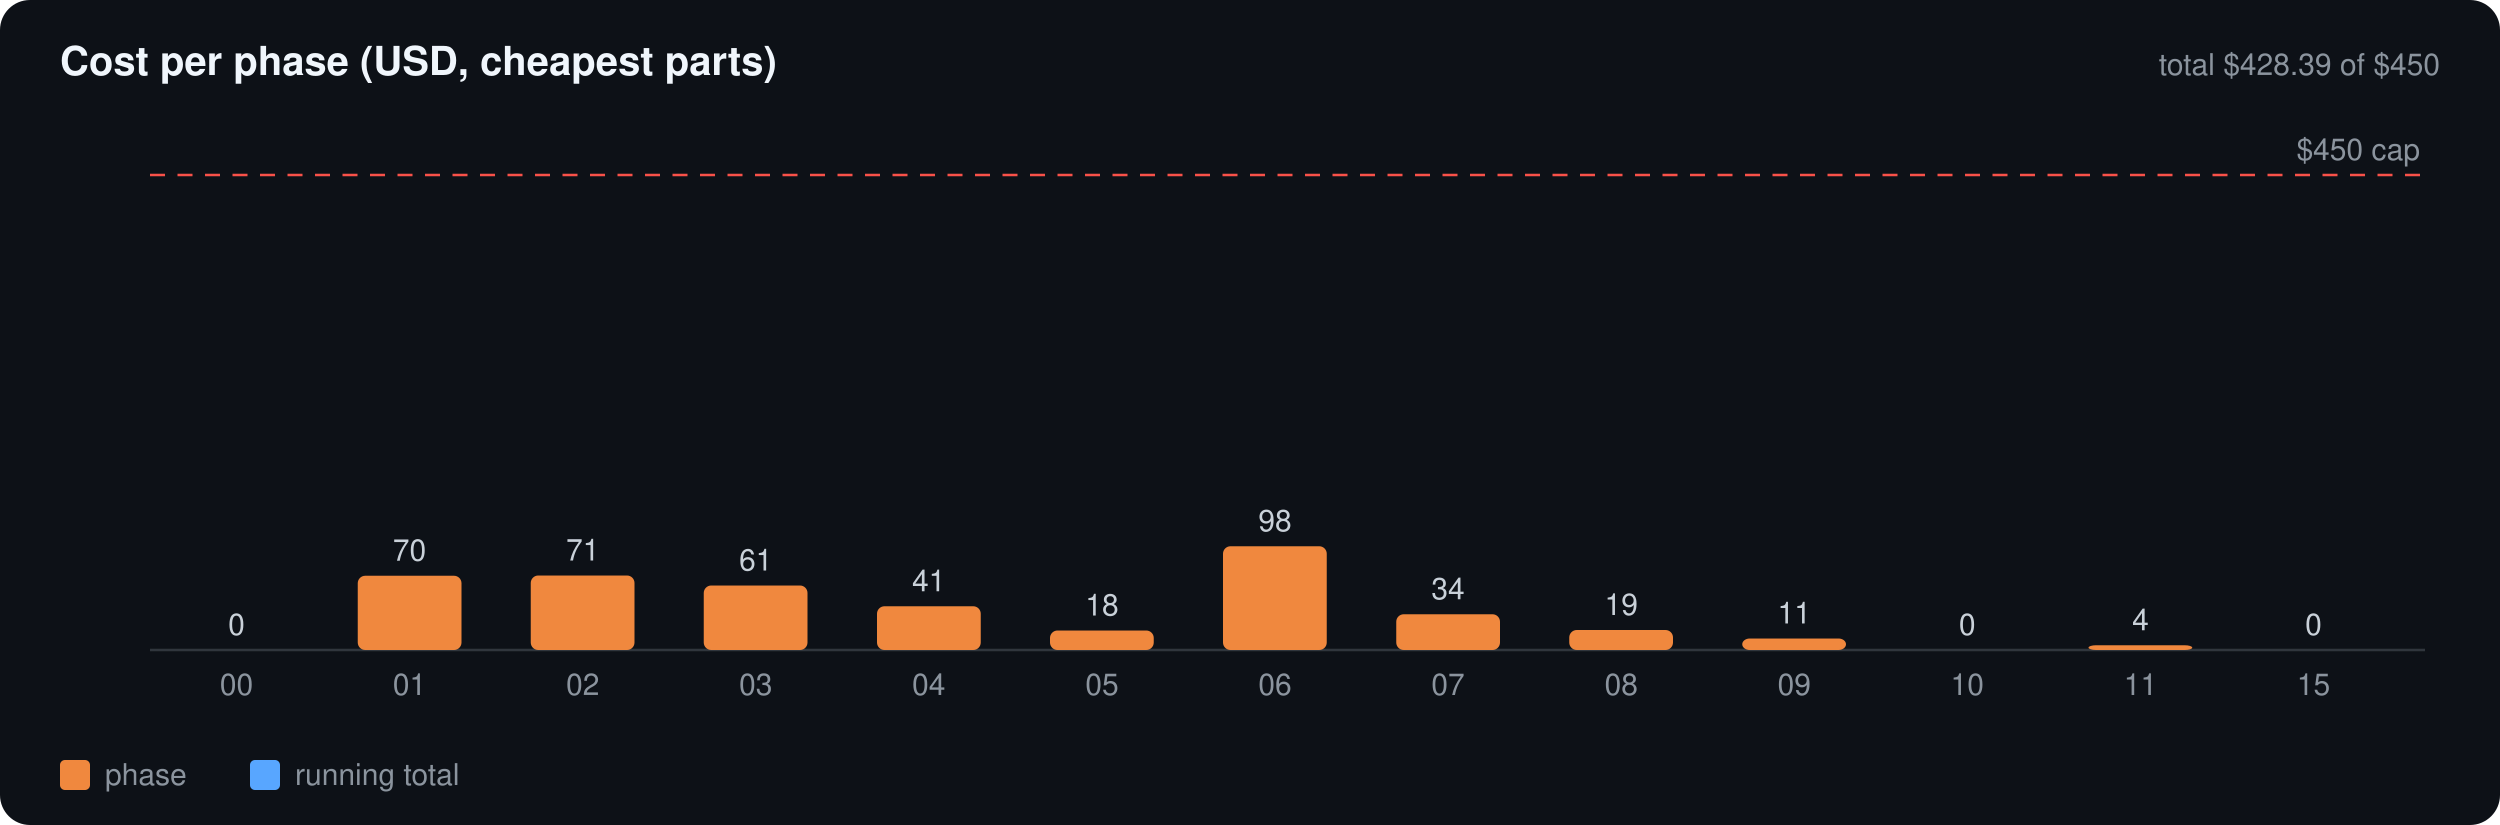
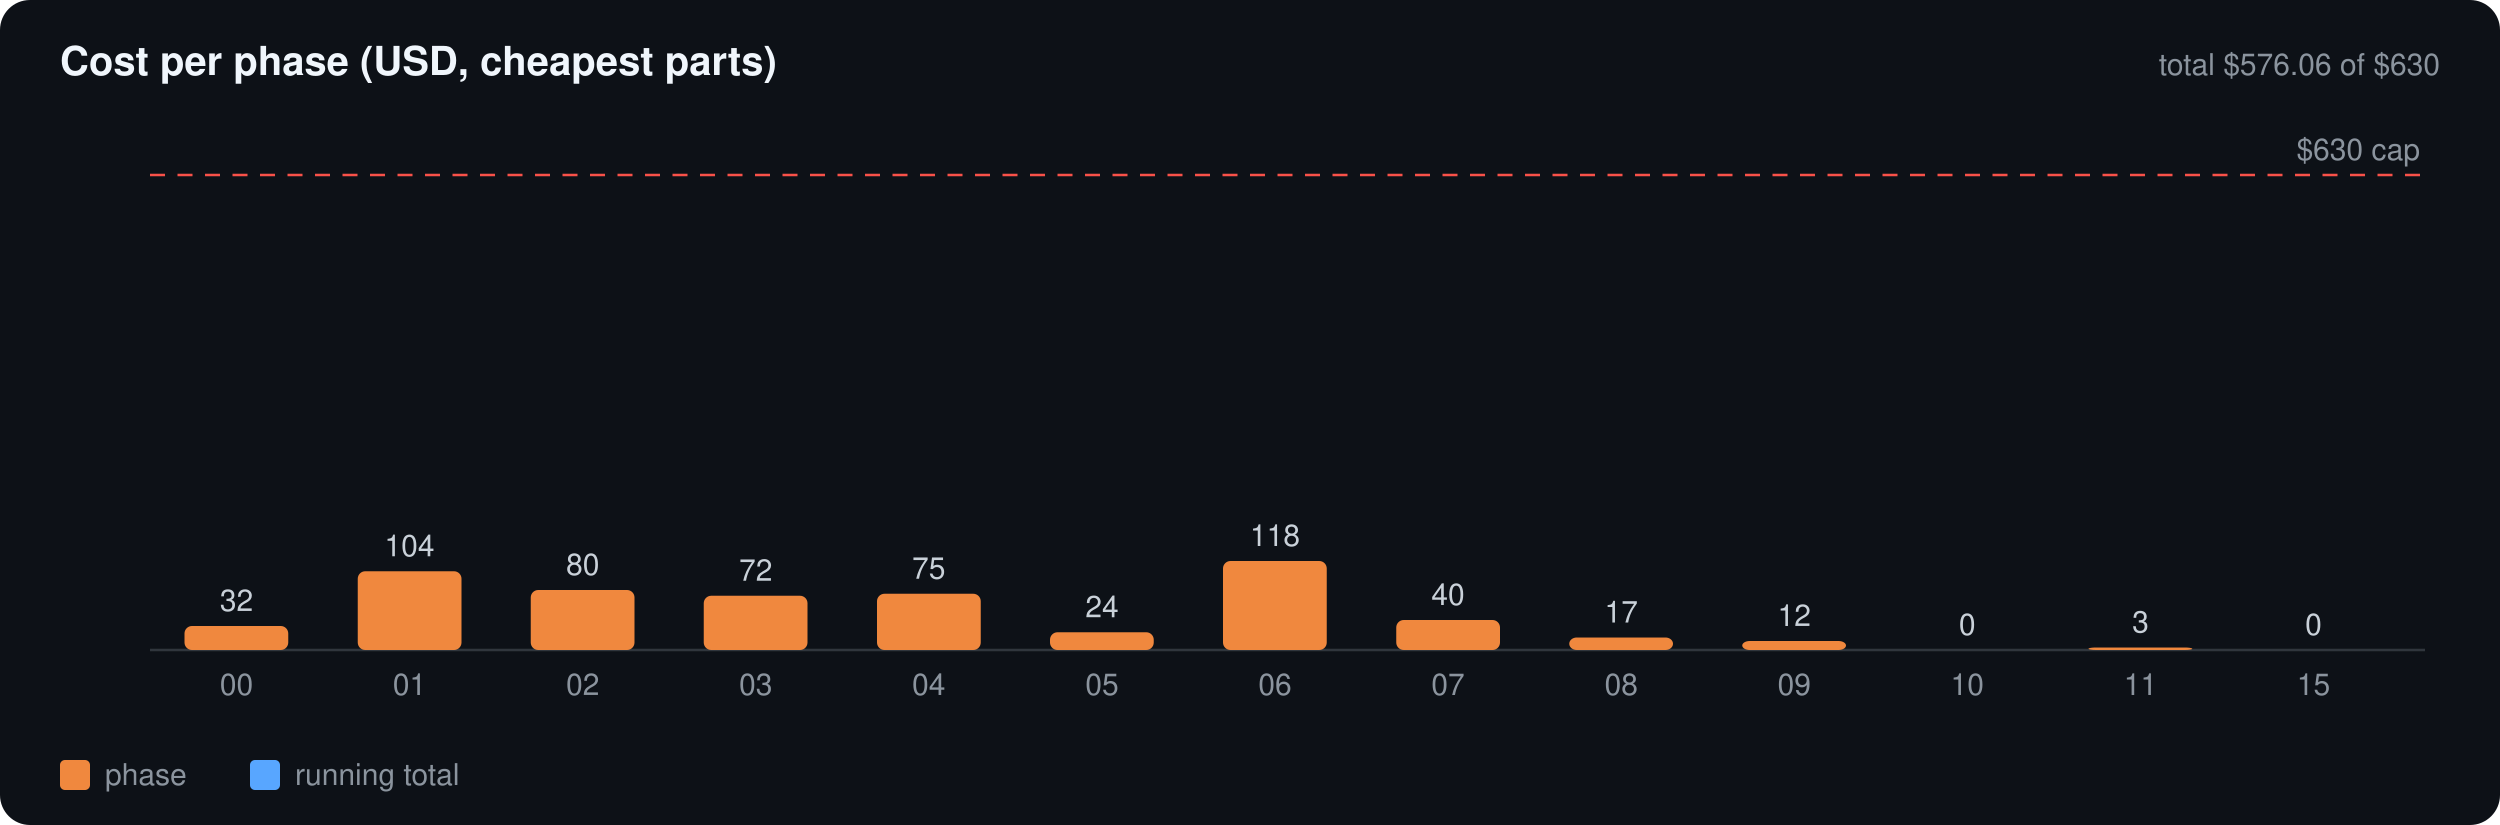
<svg xmlns="http://www.w3.org/2000/svg" viewBox="0 0 1000 330" font-family="Segoe UI,Helvetica,Arial,sans-serif">
  <style>.v{fill:#c9d1d9;font-size:12px;text-anchor:middle} .l{fill:#8b949e;font-size:12px;text-anchor:middle}
.t{fill:#f0f6fc;font-size:16px;font-weight:600} .s{fill:#8b949e;font-size:12px}</style>
  <rect width="1000" height="330" rx="12" fill="#0d1117" />
  <text class="t" x="24" y="30">Cost per phase (USD, cheapest parts)</text>
-   <text class="s" x="976" y="30" text-anchor="end">total $428.39 of $450</text>
+   <text class="s" x="976" y="30" text-anchor="end">total $576.06 of $630</text>
  <line x1="60" y1="70" x2="970" y2="70" stroke="#f85149" stroke-dasharray="6 5" />
-   <text class="s" x="968" y="64" text-anchor="end">$450 cap</text>
+   <text class="s" x="968" y="64" text-anchor="end">$630 cap</text>
  <line x1="60" y1="260" x2="970" y2="260" stroke="#30363d" />
-   <rect x="73.8" y="260.0" width="41.5" height="0.0" rx="3" fill="#f0883e">
-     <animate attributeName="height" from="0" to="0.0" dur="1s" fill="freeze" />
-     <animate attributeName="y" from="260" to="260.0" dur="1s" fill="freeze" />
+   <rect x="73.8" y="250.4" width="41.5" height="9.6" rx="3" fill="#f0883e">
+     <animate attributeName="height" from="0" to="9.6" dur="1s" fill="freeze" />
+     <animate attributeName="y" from="260" to="250.4" dur="1s" fill="freeze" />
  </rect>
-   <text x="94.6" y="254.0" class="v">0</text>
+   <text x="94.6" y="244.4" class="v">32</text>
  <text x="94.6" y="278" class="l">00</text>
-   <rect x="143.1" y="230.3" width="41.5" height="29.7" rx="3" fill="#f0883e">
-     <animate attributeName="height" from="0" to="29.7" dur="1s" fill="freeze" />
-     <animate attributeName="y" from="260" to="230.3" dur="1s" fill="freeze" />
+   <rect x="143.1" y="228.5" width="41.5" height="31.5" rx="3" fill="#f0883e">
+     <animate attributeName="height" from="0" to="31.5" dur="1s" fill="freeze" />
+     <animate attributeName="y" from="260" to="228.5" dur="1s" fill="freeze" />
  </rect>
-   <text x="163.8" y="224.3" class="v">70</text>
+   <text x="163.8" y="222.5" class="v">104</text>
  <text x="163.8" y="278" class="l">01</text>
-   <rect x="212.3" y="230.2" width="41.5" height="29.8" rx="3" fill="#f0883e">
-     <animate attributeName="height" from="0" to="29.8" dur="1s" fill="freeze" />
-     <animate attributeName="y" from="260" to="230.2" dur="1s" fill="freeze" />
+   <rect x="212.3" y="236.0" width="41.5" height="24.0" rx="3" fill="#f0883e">
+     <animate attributeName="height" from="0" to="24.0" dur="1s" fill="freeze" />
+     <animate attributeName="y" from="260" to="236.0" dur="1s" fill="freeze" />
  </rect>
-   <text x="233.1" y="224.2" class="v">71</text>
+   <text x="233.1" y="230.0" class="v">80</text>
  <text x="233.1" y="278" class="l">02</text>
-   <rect x="281.5" y="234.2" width="41.5" height="25.8" rx="3" fill="#f0883e">
-     <animate attributeName="height" from="0" to="25.8" dur="1s" fill="freeze" />
-     <animate attributeName="y" from="260" to="234.2" dur="1s" fill="freeze" />
+   <rect x="281.5" y="238.3" width="41.5" height="21.7" rx="3" fill="#f0883e">
+     <animate attributeName="height" from="0" to="21.7" dur="1s" fill="freeze" />
+     <animate attributeName="y" from="260" to="238.3" dur="1s" fill="freeze" />
  </rect>
-   <text x="302.3" y="228.2" class="v">61</text>
+   <text x="302.3" y="232.3" class="v">72</text>
  <text x="302.3" y="278" class="l">03</text>
-   <rect x="350.8" y="242.5" width="41.5" height="17.5" rx="3" fill="#f0883e">
-     <animate attributeName="height" from="0" to="17.5" dur="1s" fill="freeze" />
-     <animate attributeName="y" from="260" to="242.5" dur="1s" fill="freeze" />
+   <rect x="350.8" y="237.5" width="41.5" height="22.5" rx="3" fill="#f0883e">
+     <animate attributeName="height" from="0" to="22.5" dur="1s" fill="freeze" />
+     <animate attributeName="y" from="260" to="237.5" dur="1s" fill="freeze" />
  </rect>
-   <text x="371.5" y="236.5" class="v">41</text>
+   <text x="371.5" y="231.5" class="v">75</text>
  <text x="371.5" y="278" class="l">04</text>
-   <rect x="420.0" y="252.2" width="41.5" height="7.8" rx="3" fill="#f0883e">
-     <animate attributeName="height" from="0" to="7.8" dur="1s" fill="freeze" />
-     <animate attributeName="y" from="260" to="252.2" dur="1s" fill="freeze" />
+   <rect x="420.0" y="252.9" width="41.5" height="7.1" rx="3" fill="#f0883e">
+     <animate attributeName="height" from="0" to="7.1" dur="1s" fill="freeze" />
+     <animate attributeName="y" from="260" to="252.9" dur="1s" fill="freeze" />
  </rect>
-   <text x="440.8" y="246.2" class="v">18</text>
+   <text x="440.8" y="246.9" class="v">24</text>
  <text x="440.8" y="278" class="l">05</text>
-   <rect x="489.2" y="218.5" width="41.5" height="41.5" rx="3" fill="#f0883e">
-     <animate attributeName="height" from="0" to="41.5" dur="1s" fill="freeze" />
-     <animate attributeName="y" from="260" to="218.5" dur="1s" fill="freeze" />
+   <rect x="489.2" y="224.4" width="41.5" height="35.6" rx="3" fill="#f0883e">
+     <animate attributeName="height" from="0" to="35.6" dur="1s" fill="freeze" />
+     <animate attributeName="y" from="260" to="224.4" dur="1s" fill="freeze" />
  </rect>
-   <text x="510.0" y="212.5" class="v">98</text>
+   <text x="510.0" y="218.4" class="v">118</text>
  <text x="510.0" y="278" class="l">06</text>
-   <rect x="558.5" y="245.7" width="41.5" height="14.3" rx="3" fill="#f0883e">
-     <animate attributeName="height" from="0" to="14.3" dur="1s" fill="freeze" />
-     <animate attributeName="y" from="260" to="245.7" dur="1s" fill="freeze" />
+   <rect x="558.5" y="248.0" width="41.5" height="12.0" rx="3" fill="#f0883e">
+     <animate attributeName="height" from="0" to="12.0" dur="1s" fill="freeze" />
+     <animate attributeName="y" from="260" to="248.0" dur="1s" fill="freeze" />
  </rect>
-   <text x="579.2" y="239.7" class="v">34</text>
+   <text x="579.2" y="242.0" class="v">40</text>
  <text x="579.2" y="278" class="l">07</text>
-   <rect x="627.7" y="252.0" width="41.5" height="8.0" rx="3" fill="#f0883e">
-     <animate attributeName="height" from="0" to="8.0" dur="1s" fill="freeze" />
-     <animate attributeName="y" from="260" to="252.0" dur="1s" fill="freeze" />
+   <rect x="627.7" y="255.0" width="41.5" height="5.0" rx="3" fill="#f0883e">
+     <animate attributeName="height" from="0" to="5.0" dur="1s" fill="freeze" />
+     <animate attributeName="y" from="260" to="255.0" dur="1s" fill="freeze" />
  </rect>
-   <text x="648.5" y="246.0" class="v">19</text>
+   <text x="648.5" y="249.0" class="v">17</text>
  <text x="648.5" y="278" class="l">08</text>
-   <rect x="696.9" y="255.4" width="41.5" height="4.6" rx="3" fill="#f0883e">
-     <animate attributeName="height" from="0" to="4.6" dur="1s" fill="freeze" />
-     <animate attributeName="y" from="260" to="255.4" dur="1s" fill="freeze" />
+   <rect x="696.9" y="256.4" width="41.5" height="3.6" rx="3" fill="#f0883e">
+     <animate attributeName="height" from="0" to="3.6" dur="1s" fill="freeze" />
+     <animate attributeName="y" from="260" to="256.4" dur="1s" fill="freeze" />
  </rect>
-   <text x="717.7" y="249.4" class="v">11</text>
+   <text x="717.7" y="250.4" class="v">12</text>
  <text x="717.7" y="278" class="l">09</text>
  <rect x="766.2" y="260.0" width="41.5" height="0.0" rx="3" fill="#f0883e">
    <animate attributeName="height" from="0" to="0.0" dur="1s" fill="freeze" />
    <animate attributeName="y" from="260" to="260.0" dur="1s" fill="freeze" />
  </rect>
  <text x="786.9" y="254.0" class="v">0</text>
  <text x="786.9" y="278" class="l">10</text>
-   <rect x="835.4" y="258.1" width="41.5" height="1.9" rx="3" fill="#f0883e">
-     <animate attributeName="height" from="0" to="1.9" dur="1s" fill="freeze" />
-     <animate attributeName="y" from="260" to="258.1" dur="1s" fill="freeze" />
+   <rect x="835.4" y="259.0" width="41.5" height="1.0" rx="3" fill="#f0883e">
+     <animate attributeName="height" from="0" to="1.0" dur="1s" fill="freeze" />
+     <animate attributeName="y" from="260" to="259.0" dur="1s" fill="freeze" />
  </rect>
-   <text x="856.2" y="252.1" class="v">4</text>
+   <text x="856.2" y="253.0" class="v">3</text>
  <text x="856.2" y="278" class="l">11</text>
  <rect x="904.6" y="260.0" width="41.5" height="0.0" rx="3" fill="#f0883e">
    <animate attributeName="height" from="0" to="0.0" dur="1s" fill="freeze" />
    <animate attributeName="y" from="260" to="260.0" dur="1s" fill="freeze" />
  </rect>
  <text x="925.4" y="254.0" class="v">0</text>
  <text x="925.4" y="278" class="l">15</text>
-   <polyline points="94.6,260.0 163.8,230.3 233.1,200.5 302.3,174.7 371.5,157.2 440.8,149.5 510.0,107.9 579.2,93.6 648.5,85.6 717.7,81.0 786.9,81.0 856.2,79.1 925.4,79.1" fill="none" stroke="#58a6ff" stroke-width="2.5" stroke-dasharray="1200" stroke-dashoffset="1200">
+   <polyline points="94.6,250.4 163.8,218.9 233.1,194.9 302.3,173.1 371.5,150.7 440.8,143.6 510.0,107.9 579.2,95.9 648.5,90.9 717.7,87.3 786.9,87.3 856.2,86.3 925.4,86.3" fill="none" stroke="#58a6ff" stroke-width="2.5" stroke-dasharray="1200" stroke-dashoffset="1200">
    <animate attributeName="stroke-dashoffset" from="1200" to="0" dur="2s" fill="freeze" />
  </polyline>
  <rect x="24" y="304" width="12" height="12" rx="2" fill="#f0883e" />
  <text class="s" x="42" y="314">phase</text>
  <rect x="100" y="304" width="12" height="12" rx="2" fill="#58a6ff" />
  <text class="s" x="118" y="314">running total</text>
</svg>
